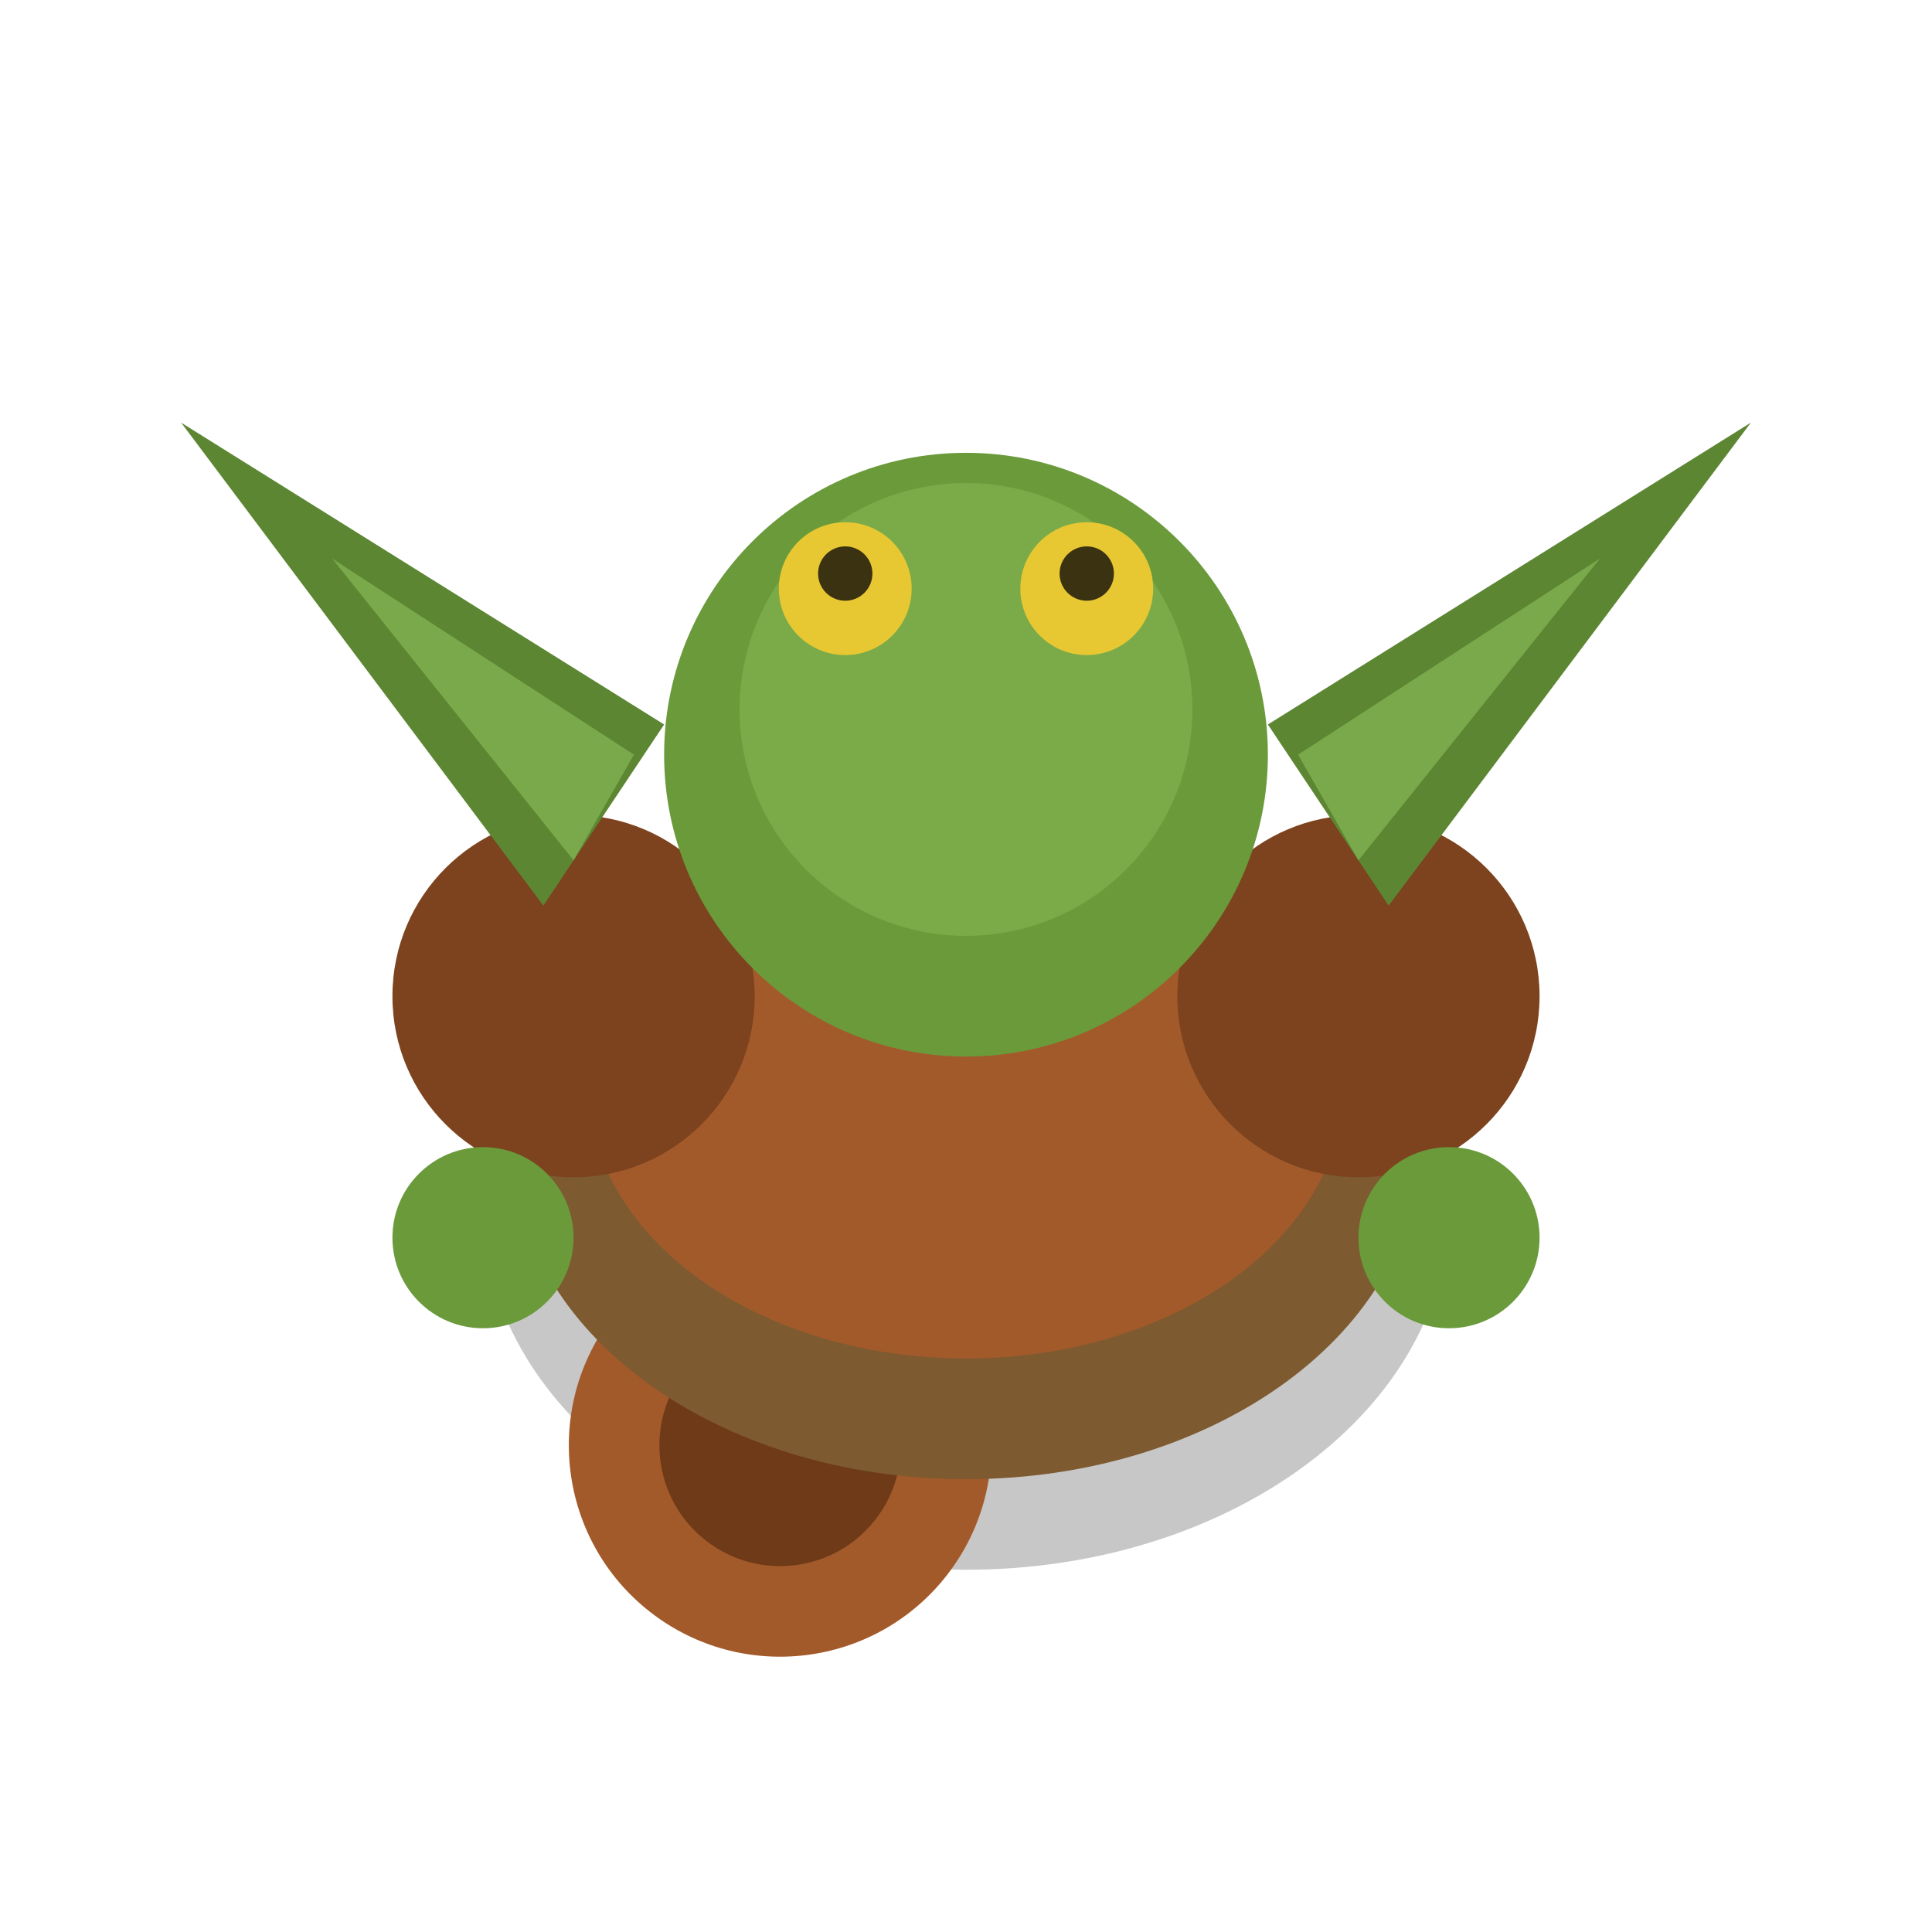
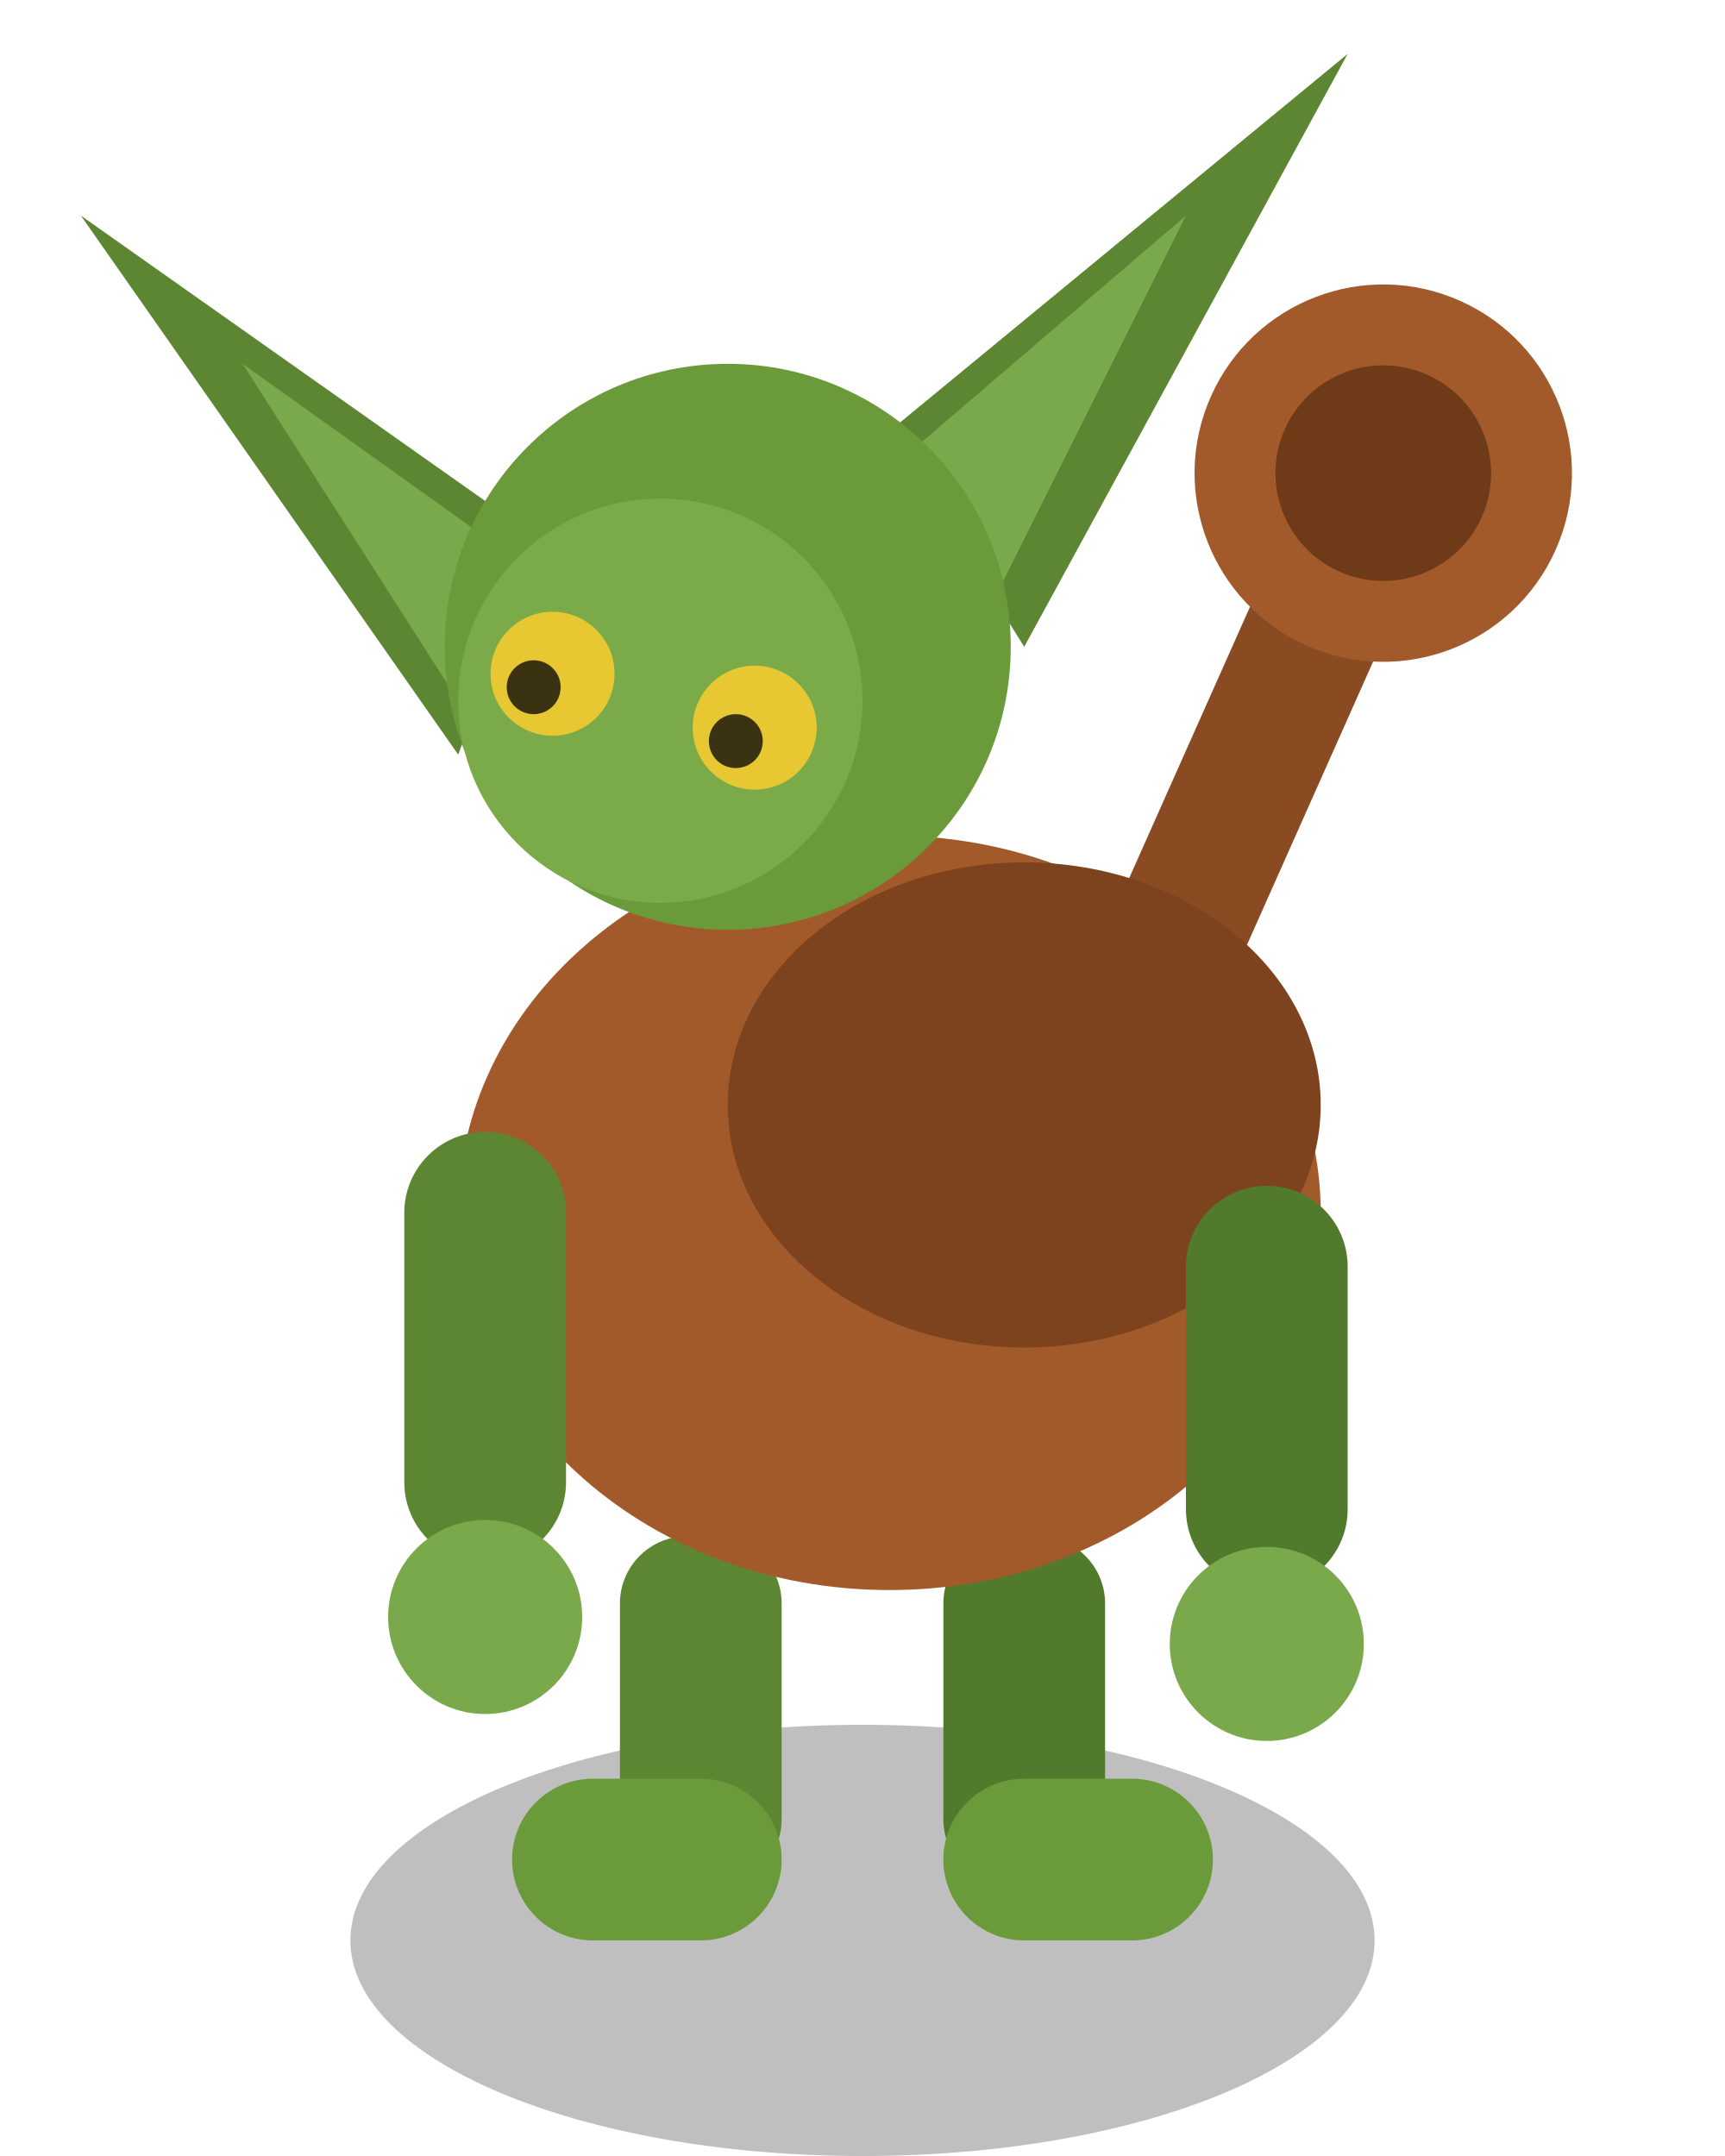
- <svg xmlns="http://www.w3.org/2000/svg" width="64" height="64" viewBox="0 0 64 64">
-   <ellipse cx="32" cy="40" rx="16" ry="12" fill="#000000" fill-opacity="0.22" />
-   <g transform="rotate(38 32 40)">
-     <rect x="29.5" y="26" width="5" height="22" rx="2.5" fill="#8a4a22" />
-     <circle cx="32" cy="50" r="7" fill="#a35a2a" />
-     <circle cx="32" cy="50" r="4" fill="#6e3a18" />
+ <svg xmlns="http://www.w3.org/2000/svg" width="64" height="80" viewBox="0 0 64 80">
+   <ellipse cx="32" cy="72" rx="19" ry="8" fill="#000000" fill-opacity="0.25" />
+   <rect x="23" y="57" width="6" height="13" rx="2.5" fill="#5c8632" />
+   <rect x="35" y="57" width="6" height="13" rx="2.5" fill="#527a2c" />
+   <rect x="19" y="66" width="10" height="6" rx="3" fill="#6a9a3a" />
+   <rect x="35" y="66" width="10" height="6" rx="3" fill="#6a9a3a" />
+   <g transform="rotate(24 44 34)">
+     <rect x="41.5" y="18" width="5" height="26" rx="2.5" fill="#8a4a22" />
+     <circle cx="44" cy="16" r="7" fill="#a35a2a" />
+     <circle cx="44" cy="16" r="4" fill="#6e3a18" />
  </g>
-   <ellipse cx="32" cy="38" rx="15" ry="11" fill="#7d5a30" />
-   <ellipse cx="32" cy="36" rx="12.5" ry="9" fill="#a35a2a" />
-   <circle cx="19" cy="33" r="6" fill="#7c431e" />
-   <circle cx="45" cy="33" r="6" fill="#7c431e" />
-   <circle cx="16" cy="41" r="3" fill="#6a9a3a" />
-   <circle cx="48" cy="41" r="3" fill="#6a9a3a" />
-   <path d="M 22 24 L 6 14 L 18 30 Z" fill="#5c8632" />
-   <path d="M 42 24 L 58 14 L 46 30 Z" fill="#5c8632" />
-   <path d="M 21 25 L 11 18.5 L 19 28.5 Z" fill="#79a94b" />
-   <path d="M 43 25 L 53 18.5 L 45 28.5 Z" fill="#79a94b" />
-   <circle cx="32" cy="25" r="10" fill="#6a9a3a" />
-   <circle cx="32" cy="23.5" r="7.5" fill="#7bab48" />
-   <circle cx="28" cy="19.5" r="2.2" fill="#e8c832" />
-   <circle cx="36" cy="19.5" r="2.2" fill="#e8c832" />
-   <circle cx="28" cy="19" r="0.9" fill="#3a3210" />
-   <circle cx="36" cy="19" r="0.9" fill="#3a3210" />
+   <ellipse cx="33" cy="45" rx="16" ry="14" fill="#a35a2a" />
+   <ellipse cx="38" cy="41" rx="11" ry="9" fill="#7c431e" />
+   <rect x="15" y="42" width="6" height="16" rx="3" fill="#5c8632" />
+   <rect x="44" y="44" width="6" height="15" rx="3" fill="#527a2c" />
+   <circle cx="18" cy="60" r="3.6" fill="#79a94b" />
+   <circle cx="47" cy="61" r="3.6" fill="#79a94b" />
+   <path d="M 20 20 L 3 8 L 17 28 Z" fill="#5c8632" />
+   <path d="M 33 16 L 50 2 L 38 24 Z" fill="#5c8632" />
+   <path d="M 19.5 21 L 9 13.5 L 17 26 Z" fill="#79a94b" />
+   <path d="M 33.5 17 L 44 8 L 37 22 Z" fill="#79a94b" />
+   <circle cx="27" cy="24" r="10.5" fill="#6a9a3a" />
+   <circle cx="24.5" cy="26" r="7.5" fill="#7bab48" />
+   <circle cx="20.5" cy="25" r="2.3" fill="#e8c832" />
+   <circle cx="28" cy="27" r="2.3" fill="#e8c832" />
+   <circle cx="19.8" cy="25.5" r="1.0" fill="#3a3210" />
+   <circle cx="27.3" cy="27.5" r="1.0" fill="#3a3210" />
</svg>
